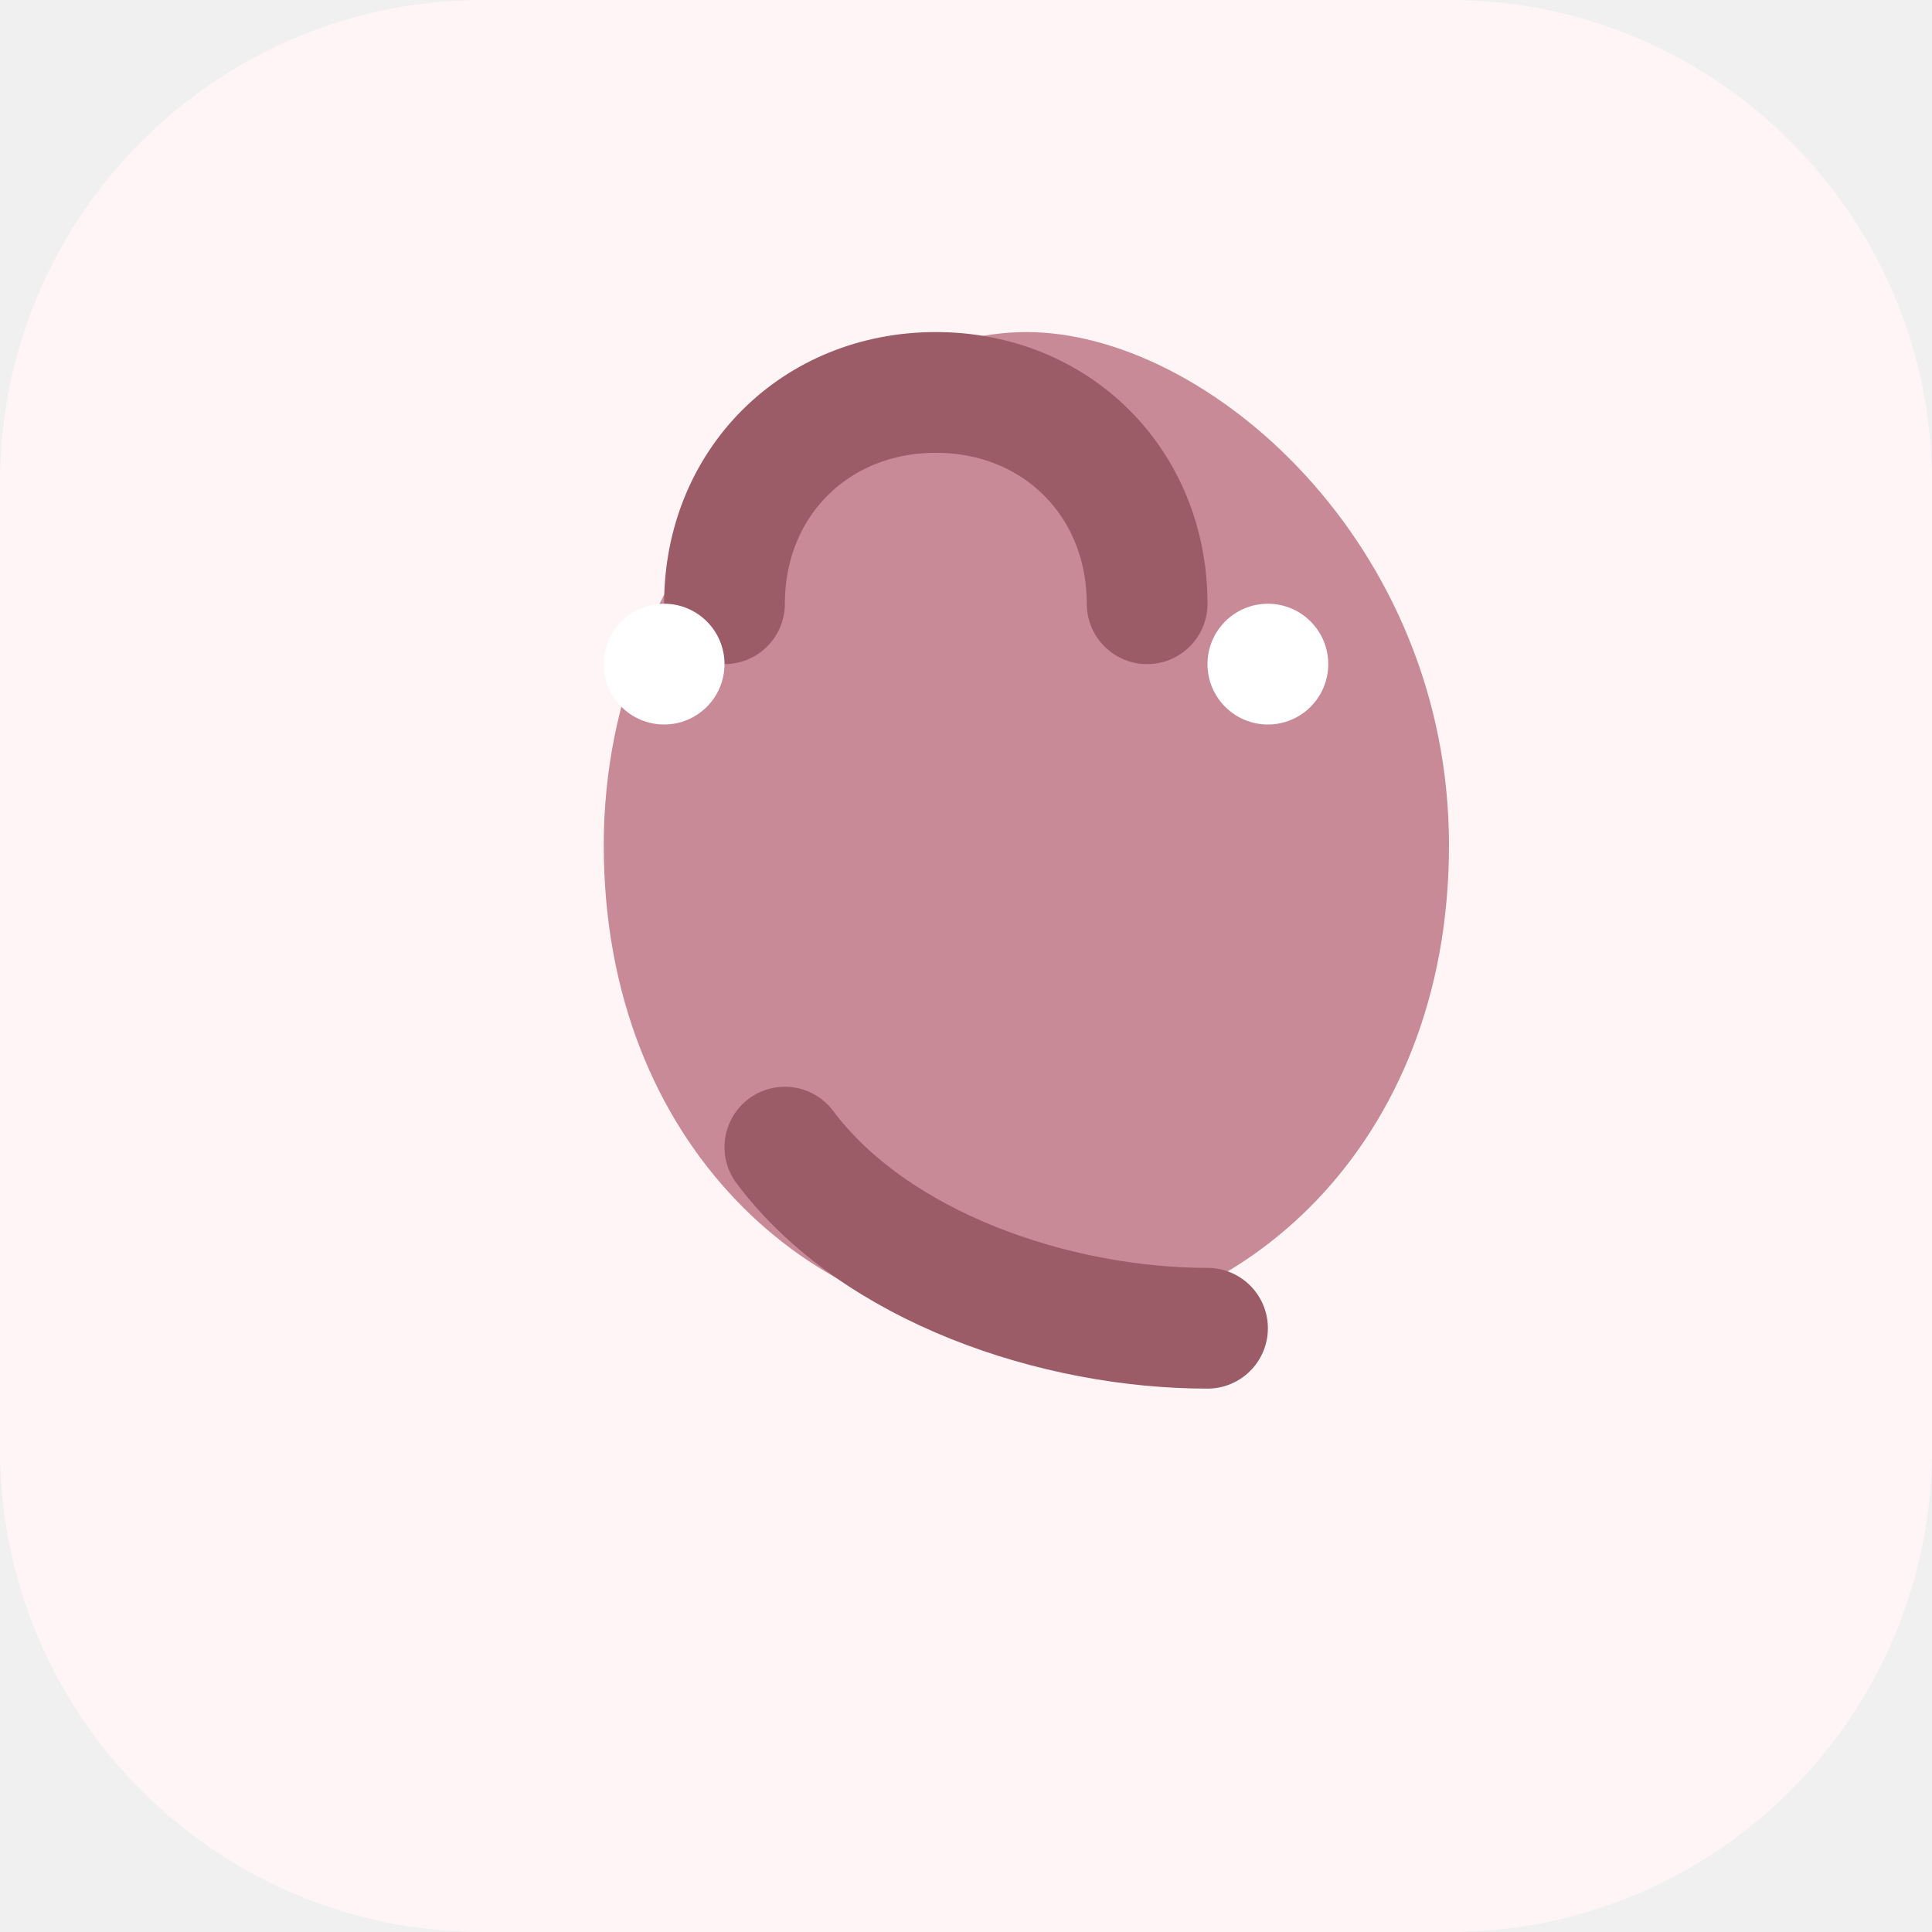
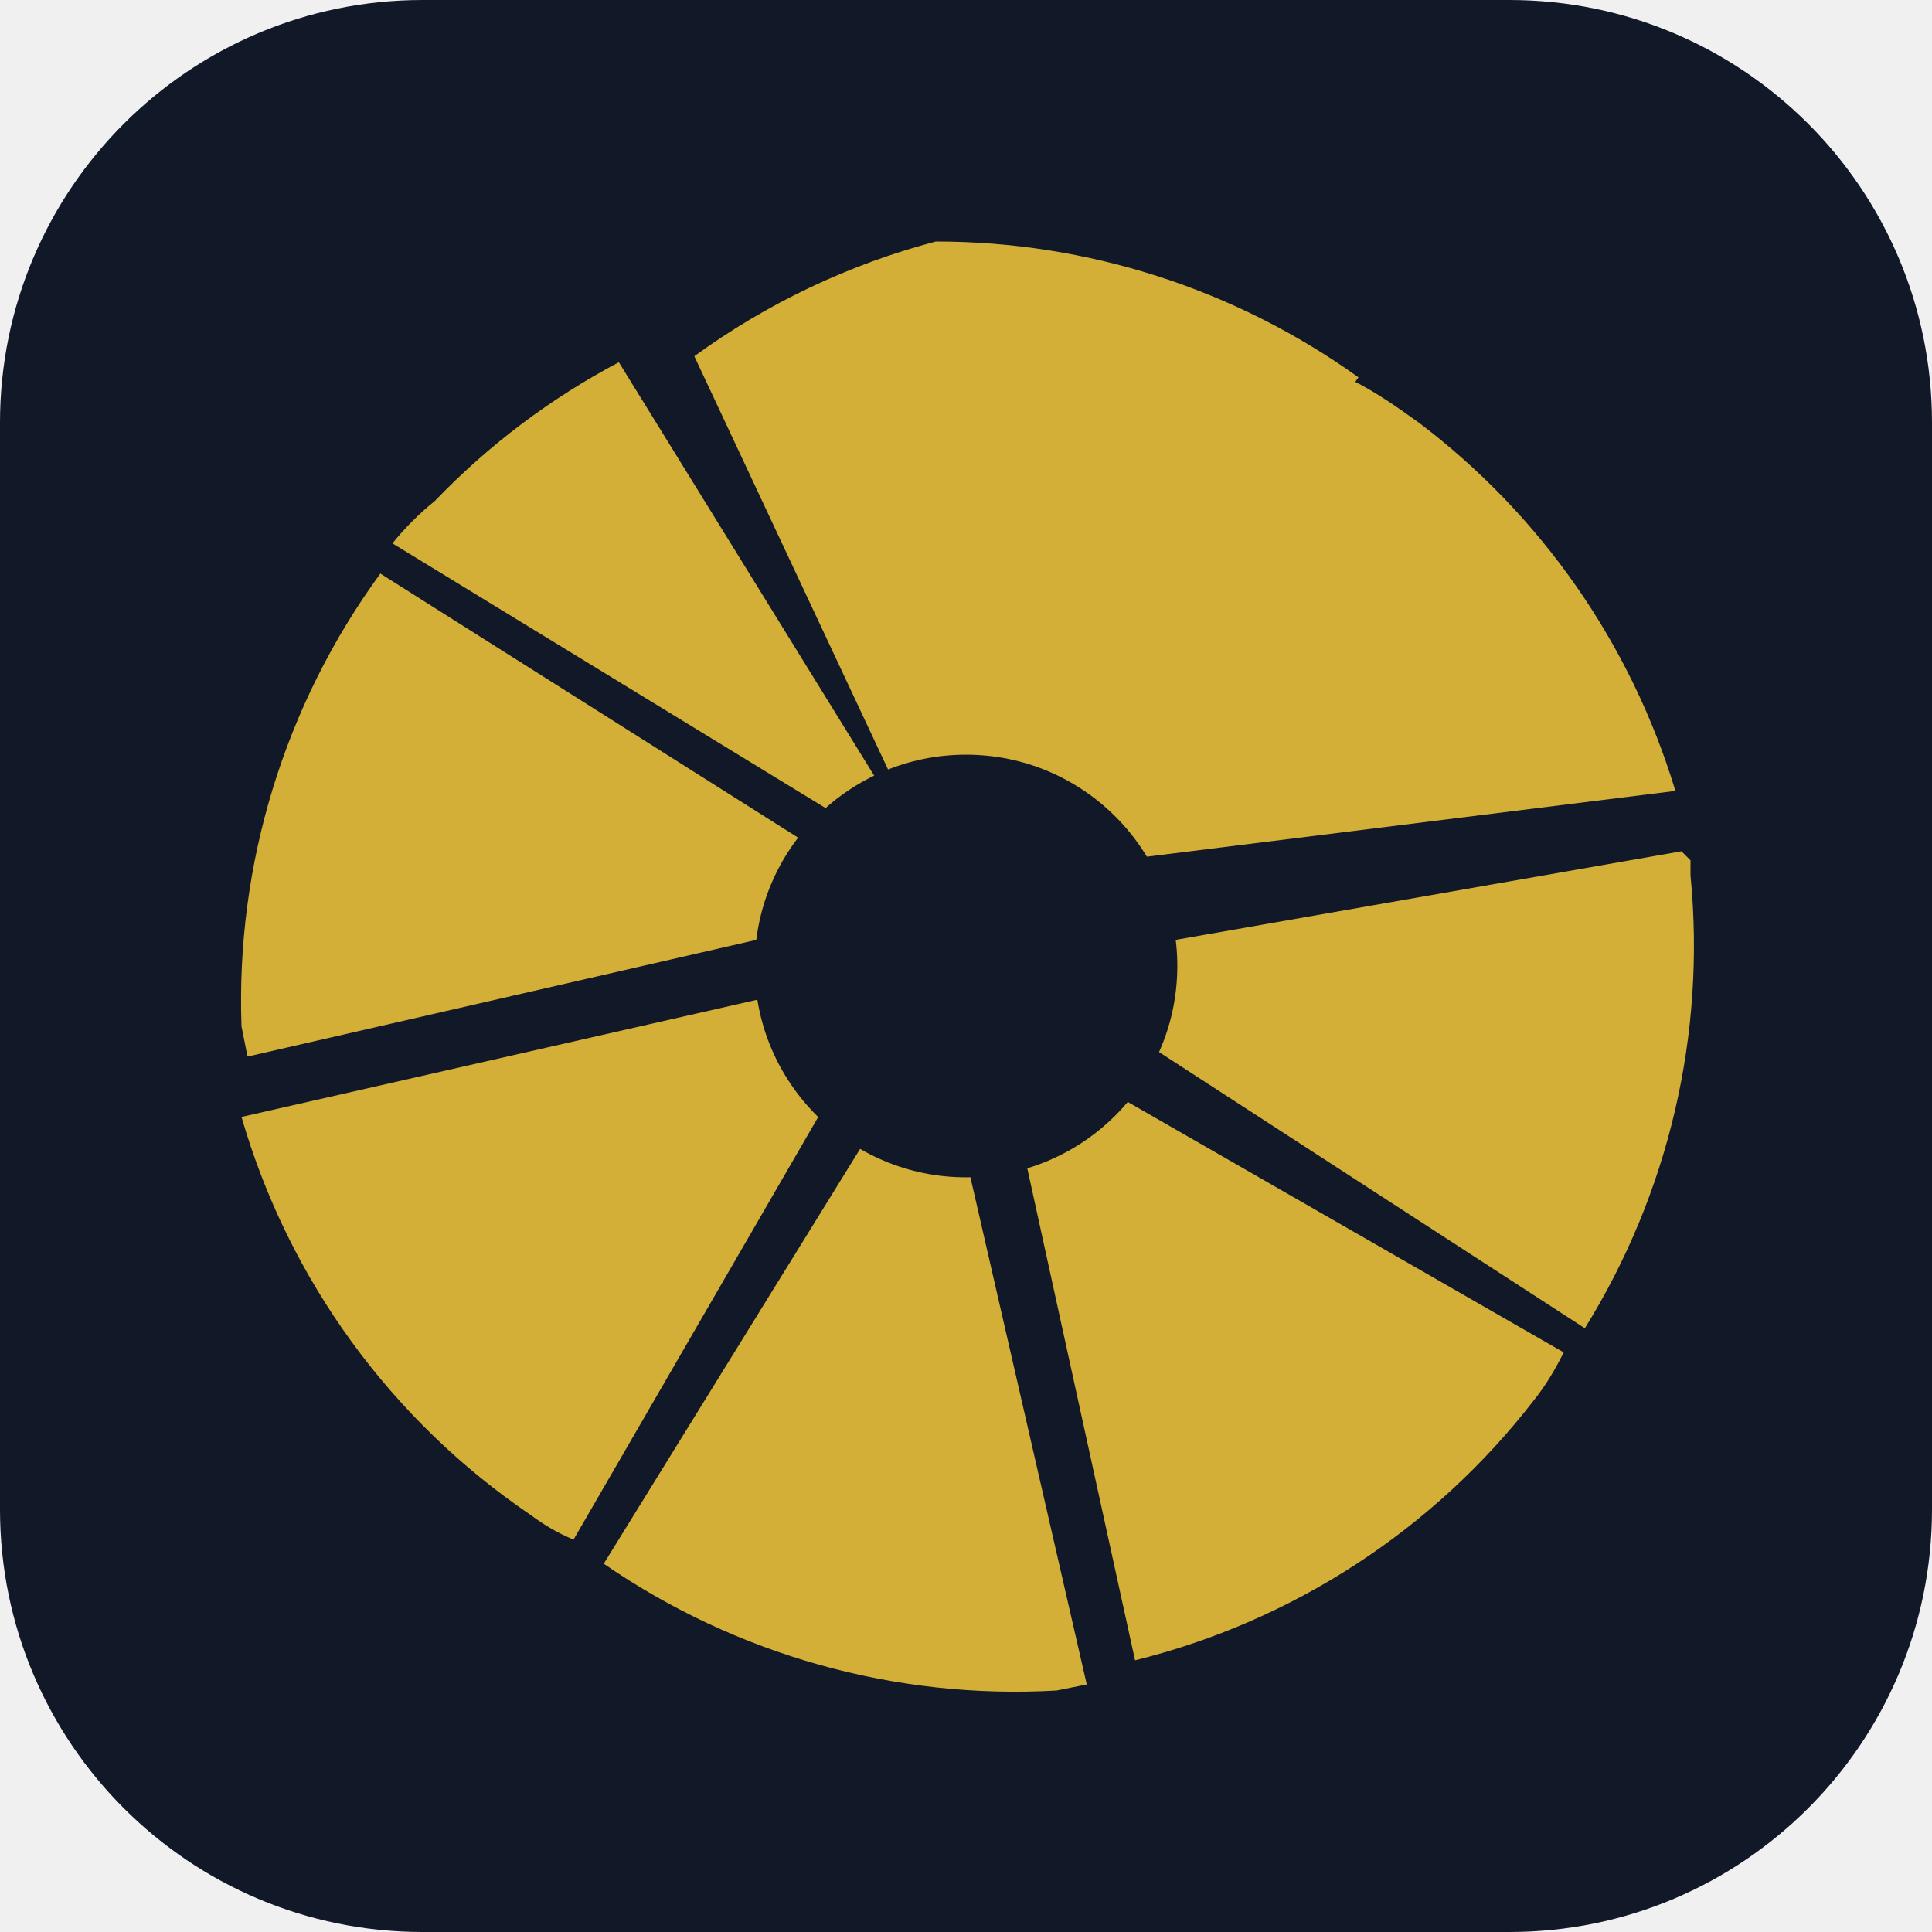
<svg xmlns="http://www.w3.org/2000/svg" viewBox="0 0 64 64">
-   <rect width="64" height="64" rx="16" fill="#fff5f7" />
-   <path d="M20 28c0-10 8-17 14-17 6 0 14 7 14 17 0 10-7 16-14 16-7 0-14-6-14-16z" fill="#c98a98" />
-   <path d="M24 20c0-4 3-7 7-7 4 0 7 3 7 7" stroke="#9b5c68" stroke-width="4" fill="none" stroke-linecap="round" />
-   <path d="M26 38c3 4 9 6 14 6" stroke="#9b5c68" stroke-width="4" fill="none" stroke-linecap="round" />
-   <circle cx="22" cy="22" r="2" fill="#fff" />
-   <circle cx="42" cy="22" r="2" fill="#fff" />
+   <rect width="64" height="64" rx="14" fill="#111827" />
+   <g fill="#d4af37">
+     <path d="M31 8a24 24 0 0 1 14 4.5L32 31 23 11.8A24 24 0 0 1 31 8Z" />
+     <path d="M47 14a24 24 0 0 1 8.5 12.2L33 29l11.8-16.4c.8.4 1.5.9 2.2 1.4Z" />
+     <path d="M56 29a24 24 0 0 1-3.5 15L34 32l21.7-3.8.3.3v.8Z" />
+     <path d="M50.8 46.4A24 24 0 0 1 37.6 55L33 34l18.8 10.8c-.3.6-.6 1.1-1 1.6Z" />
+     <path d="M35 56a24 24 0 0 1-15-4.2L31 34l5 21.8-1 .2Z" />
+     <path d="M17.6 50.2A24 24 0 0 1 8 37l22-5-11 19c-.5-.2-1-.5-1.4-.8Z" />
+     <path d="M8 34a24 24 0 0 1 4.6-15L30 30 8.2 35 8 34Z" />
+     <path d="M14.4 16.6A24 24 0 0 1 20.5 12L31 29 13 18c.4-.5.9-1 1.4-1.4Z" />
+   </g>
+   <circle cx="32" cy="32" r="7" fill="#111827" />
</svg>
